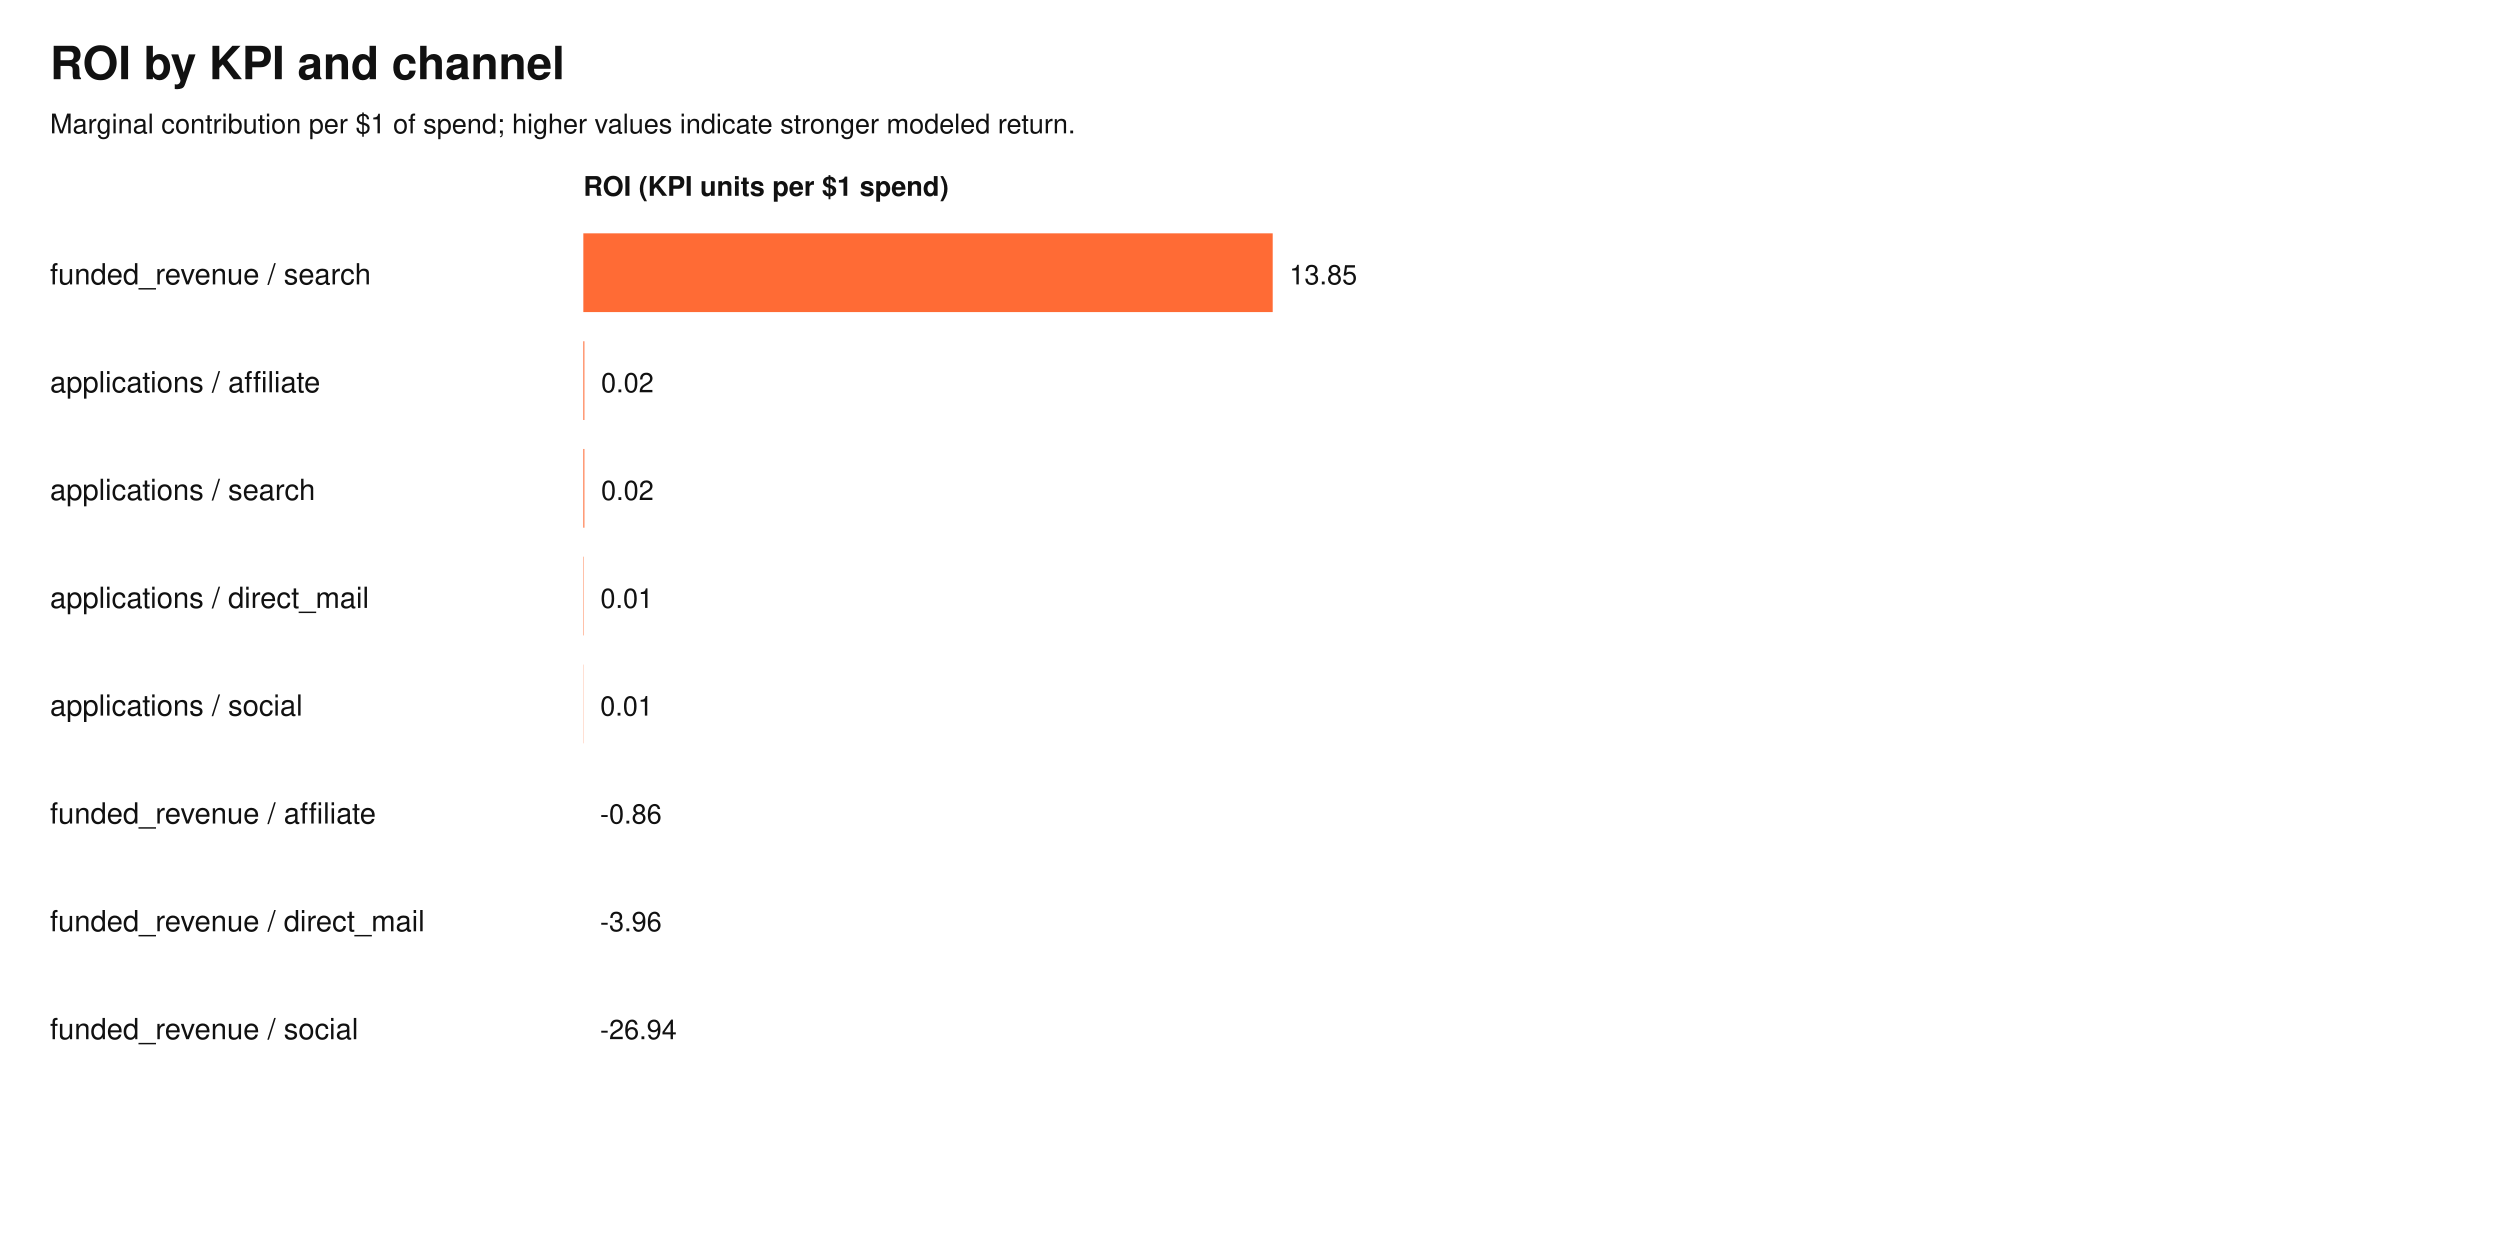
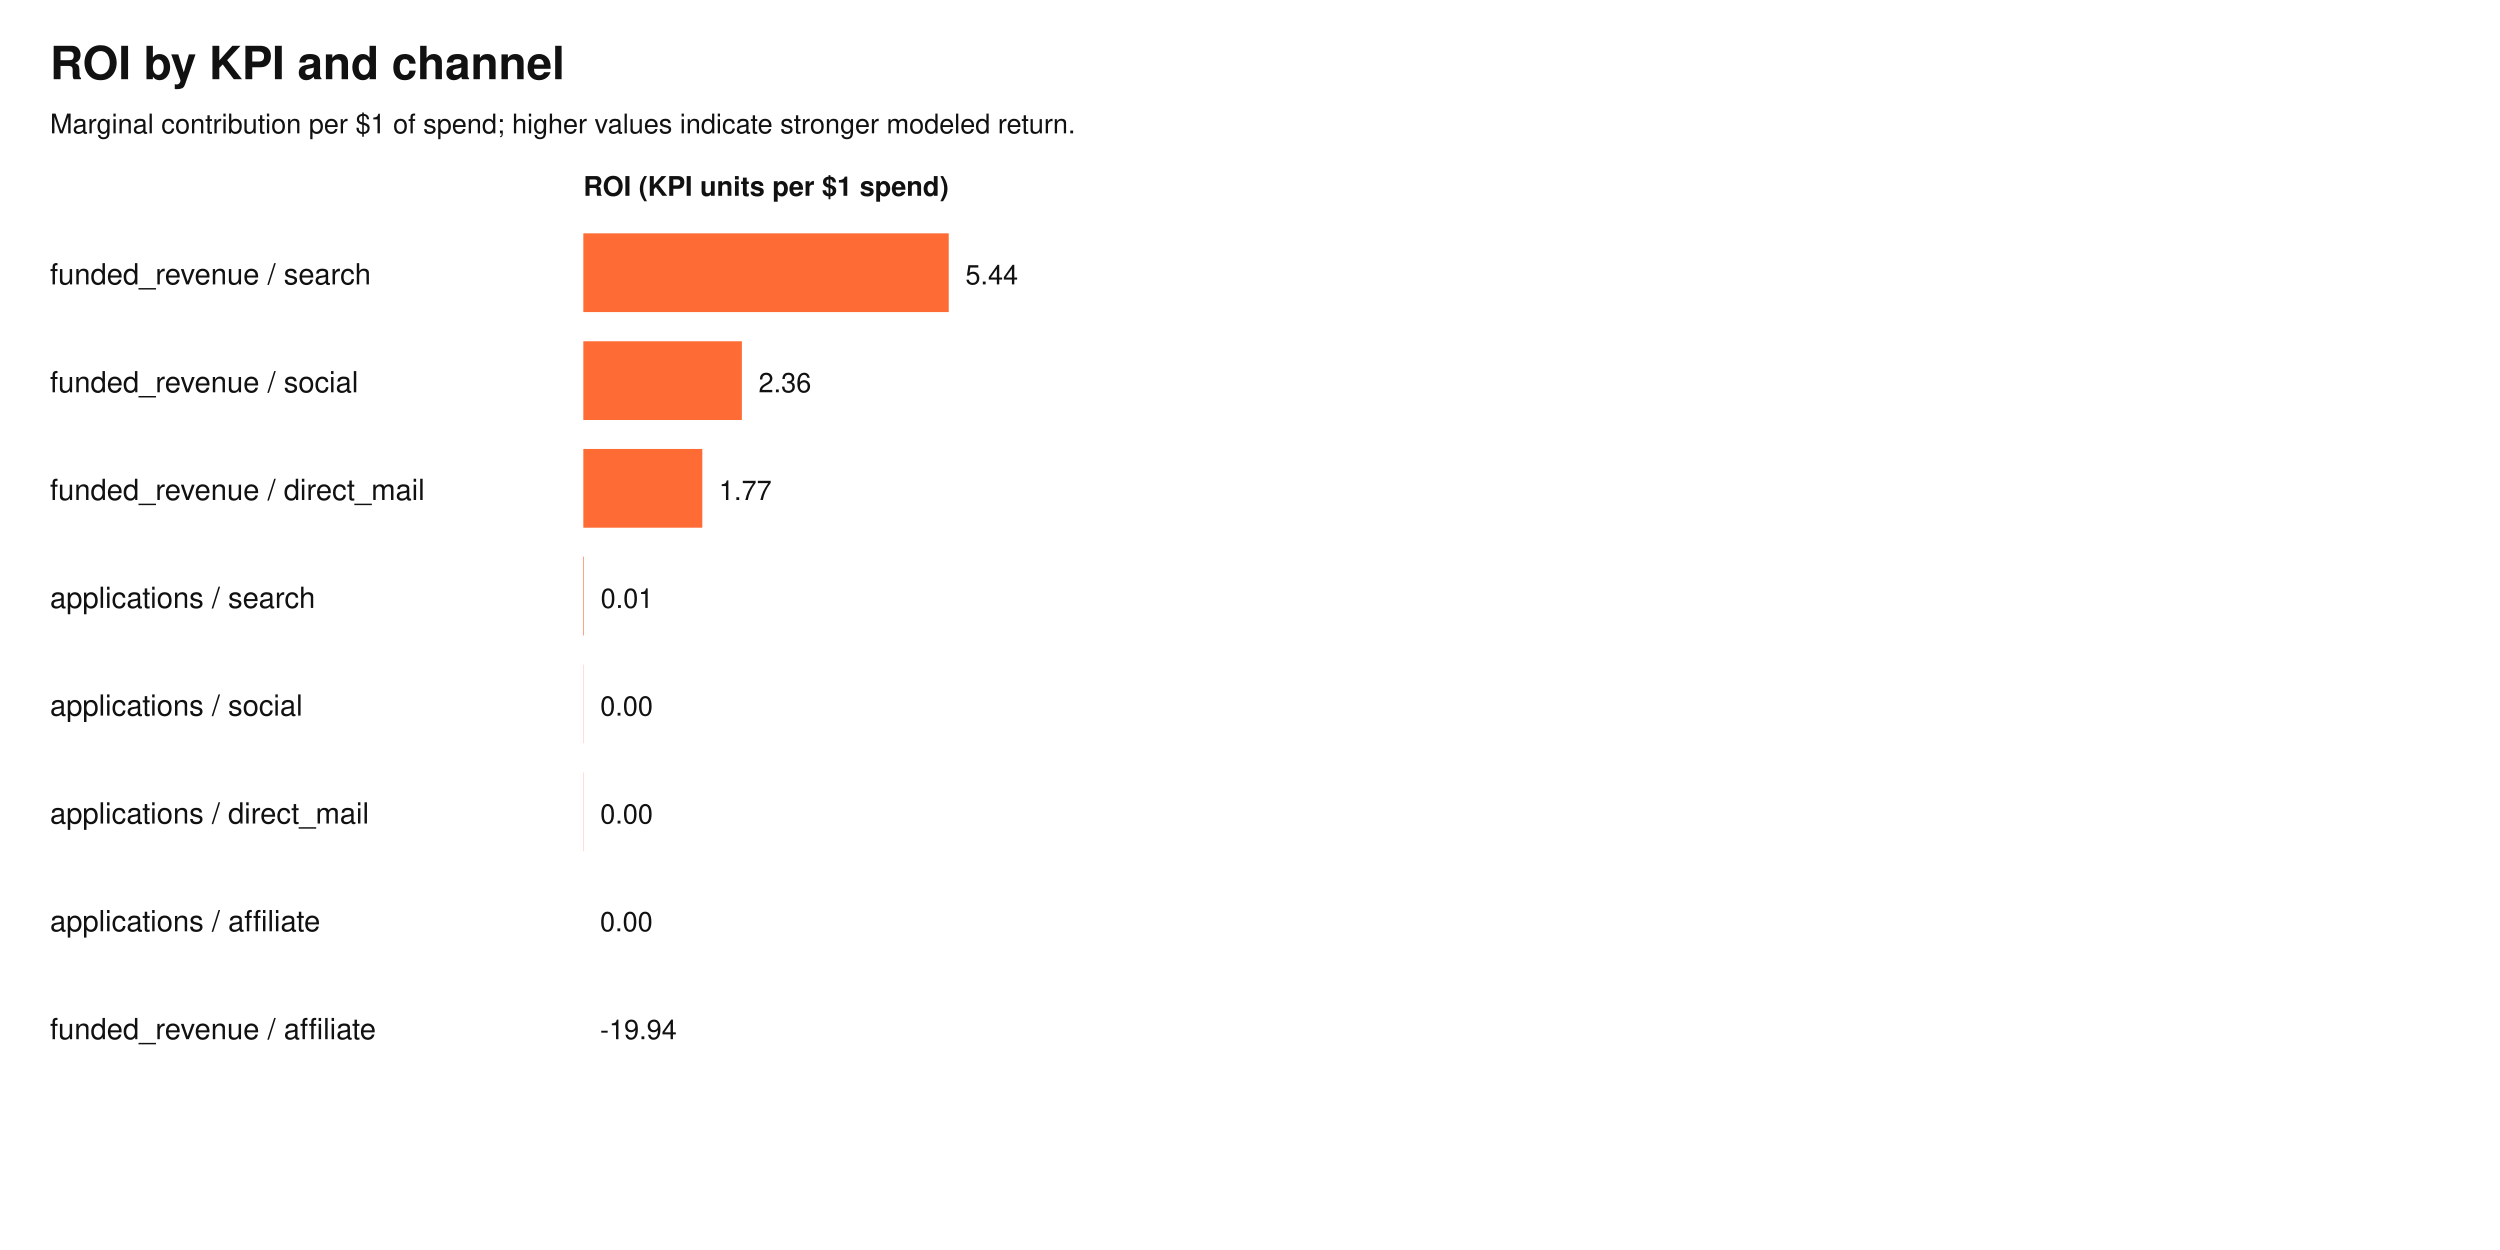
<svg xmlns="http://www.w3.org/2000/svg" width="1200" height="600" viewBox="0 0 1200 600">
  <rect width="100%" height="100%" fill="#ffffff" />
  <text x="24.0" y="38.0" font-family="Helvetica, Arial, sans-serif" font-size="22" font-weight="700" fill="#111111">ROI by KPI and channel</text>
  <text x="24.0" y="64.0" font-family="Helvetica, Arial, sans-serif" font-size="13" font-weight="400" fill="#111111">Marginal contribution per $1 of spend; higher values indicate stronger modeled return.</text>
  <text x="280.0" y="94.0" font-family="Helvetica, Arial, sans-serif" font-size="13" font-weight="700" fill="#111111">ROI (KPI units per $1 spend)</text>
  <text x="24.0" y="136.5" font-family="Helvetica, Arial, sans-serif" font-size="14" font-weight="400" fill="#111111">funded_revenue / search</text>
-   <rect x="280" y="112.0" width="330.9" height="37.8" fill="#ff6b35" />
-   <text x="618.9" y="136.5" font-family="Helvetica, Arial, sans-serif" font-size="13" font-weight="400" fill="#111111">13.85</text>
-   <text x="24.0" y="188.3" font-family="Helvetica, Arial, sans-serif" font-size="14" font-weight="400" fill="#111111">applications / affiliate</text>
-   <rect x="280" y="163.8" width="0.5" height="37.8" fill="#ff6b35" />
-   <text x="288.5" y="188.3" font-family="Helvetica, Arial, sans-serif" font-size="13" font-weight="400" fill="#111111">0.02</text>
-   <text x="24.0" y="240.0" font-family="Helvetica, Arial, sans-serif" font-size="14" font-weight="400" fill="#111111">applications / search</text>
-   <rect x="280" y="215.5" width="0.5" height="37.8" fill="#ff6b35" />
-   <text x="288.5" y="240.0" font-family="Helvetica, Arial, sans-serif" font-size="13" font-weight="400" fill="#111111">0.02</text>
-   <text x="24.0" y="291.8" font-family="Helvetica, Arial, sans-serif" font-size="14" font-weight="400" fill="#111111">applications / direct_mail</text>
-   <rect x="280" y="267.2" width="0.2" height="37.8" fill="#ff6b35" />
-   <text x="288.2" y="291.8" font-family="Helvetica, Arial, sans-serif" font-size="13" font-weight="400" fill="#111111">0.01</text>
+   <rect x="280" y="112.0" width="175.4" height="37.8" fill="#ff6b35" />
+   <text x="463.4" y="136.5" font-family="Helvetica, Arial, sans-serif" font-size="13" font-weight="400" fill="#111111">5.44</text>
+   <text x="24.0" y="188.3" font-family="Helvetica, Arial, sans-serif" font-size="14" font-weight="400" fill="#111111">funded_revenue / social</text>
+   <rect x="280" y="163.8" width="76.1" height="37.8" fill="#ff6b35" />
+   <text x="364.1" y="188.3" font-family="Helvetica, Arial, sans-serif" font-size="13" font-weight="400" fill="#111111">2.36</text>
+   <text x="24.0" y="240.0" font-family="Helvetica, Arial, sans-serif" font-size="14" font-weight="400" fill="#111111">funded_revenue / direct_mail</text>
+   <rect x="280" y="215.5" width="57.1" height="37.8" fill="#ff6b35" />
+   <text x="345.1" y="240.0" font-family="Helvetica, Arial, sans-serif" font-size="13" font-weight="400" fill="#111111">1.77</text>
+   <text x="24.0" y="291.8" font-family="Helvetica, Arial, sans-serif" font-size="14" font-weight="400" fill="#111111">applications / search</text>
+   <rect x="280" y="267.2" width="0.3" height="37.8" fill="#ff6b35" />
+   <text x="288.3" y="291.8" font-family="Helvetica, Arial, sans-serif" font-size="13" font-weight="400" fill="#111111">0.01</text>
  <text x="24.0" y="343.5" font-family="Helvetica, Arial, sans-serif" font-size="14" font-weight="400" fill="#111111">applications / social</text>
  <rect x="280" y="319.0" width="0.1" height="37.8" fill="#ff6b35" />
-   <text x="288.1" y="343.5" font-family="Helvetica, Arial, sans-serif" font-size="13" font-weight="400" fill="#111111">0.01</text>
-   <text x="24.0" y="395.3" font-family="Helvetica, Arial, sans-serif" font-size="14" font-weight="400" fill="#111111">funded_revenue / affiliate</text>
-   <rect x="280" y="370.8" width="0.0" height="37.8" fill="#ff6b35" />
-   <text x="288.0" y="395.3" font-family="Helvetica, Arial, sans-serif" font-size="13" font-weight="400" fill="#111111">-0.86</text>
-   <text x="24.0" y="447.0" font-family="Helvetica, Arial, sans-serif" font-size="14" font-weight="400" fill="#111111">funded_revenue / direct_mail</text>
+   <text x="288.1" y="343.5" font-family="Helvetica, Arial, sans-serif" font-size="13" font-weight="400" fill="#111111">0.00</text>
+   <text x="24.0" y="395.3" font-family="Helvetica, Arial, sans-serif" font-size="14" font-weight="400" fill="#111111">applications / direct_mail</text>
+   <rect x="280" y="370.8" width="0.1" height="37.8" fill="#ff6b35" />
+   <text x="288.1" y="395.3" font-family="Helvetica, Arial, sans-serif" font-size="13" font-weight="400" fill="#111111">0.00</text>
+   <text x="24.0" y="447.0" font-family="Helvetica, Arial, sans-serif" font-size="14" font-weight="400" fill="#111111">applications / affiliate</text>
  <rect x="280" y="422.5" width="0.0" height="37.8" fill="#ff6b35" />
-   <text x="288.0" y="447.0" font-family="Helvetica, Arial, sans-serif" font-size="13" font-weight="400" fill="#111111">-3.96</text>
-   <text x="24.0" y="498.8" font-family="Helvetica, Arial, sans-serif" font-size="14" font-weight="400" fill="#111111">funded_revenue / social</text>
+   <text x="288.0" y="447.0" font-family="Helvetica, Arial, sans-serif" font-size="13" font-weight="400" fill="#111111">0.00</text>
+   <text x="24.0" y="498.8" font-family="Helvetica, Arial, sans-serif" font-size="14" font-weight="400" fill="#111111">funded_revenue / affiliate</text>
  <rect x="280" y="474.2" width="0.0" height="37.8" fill="#ff6b35" />
-   <text x="288.0" y="498.8" font-family="Helvetica, Arial, sans-serif" font-size="13" font-weight="400" fill="#111111">-26.94</text>
+   <text x="288.0" y="498.8" font-family="Helvetica, Arial, sans-serif" font-size="13" font-weight="400" fill="#111111">-19.94</text>
</svg>
